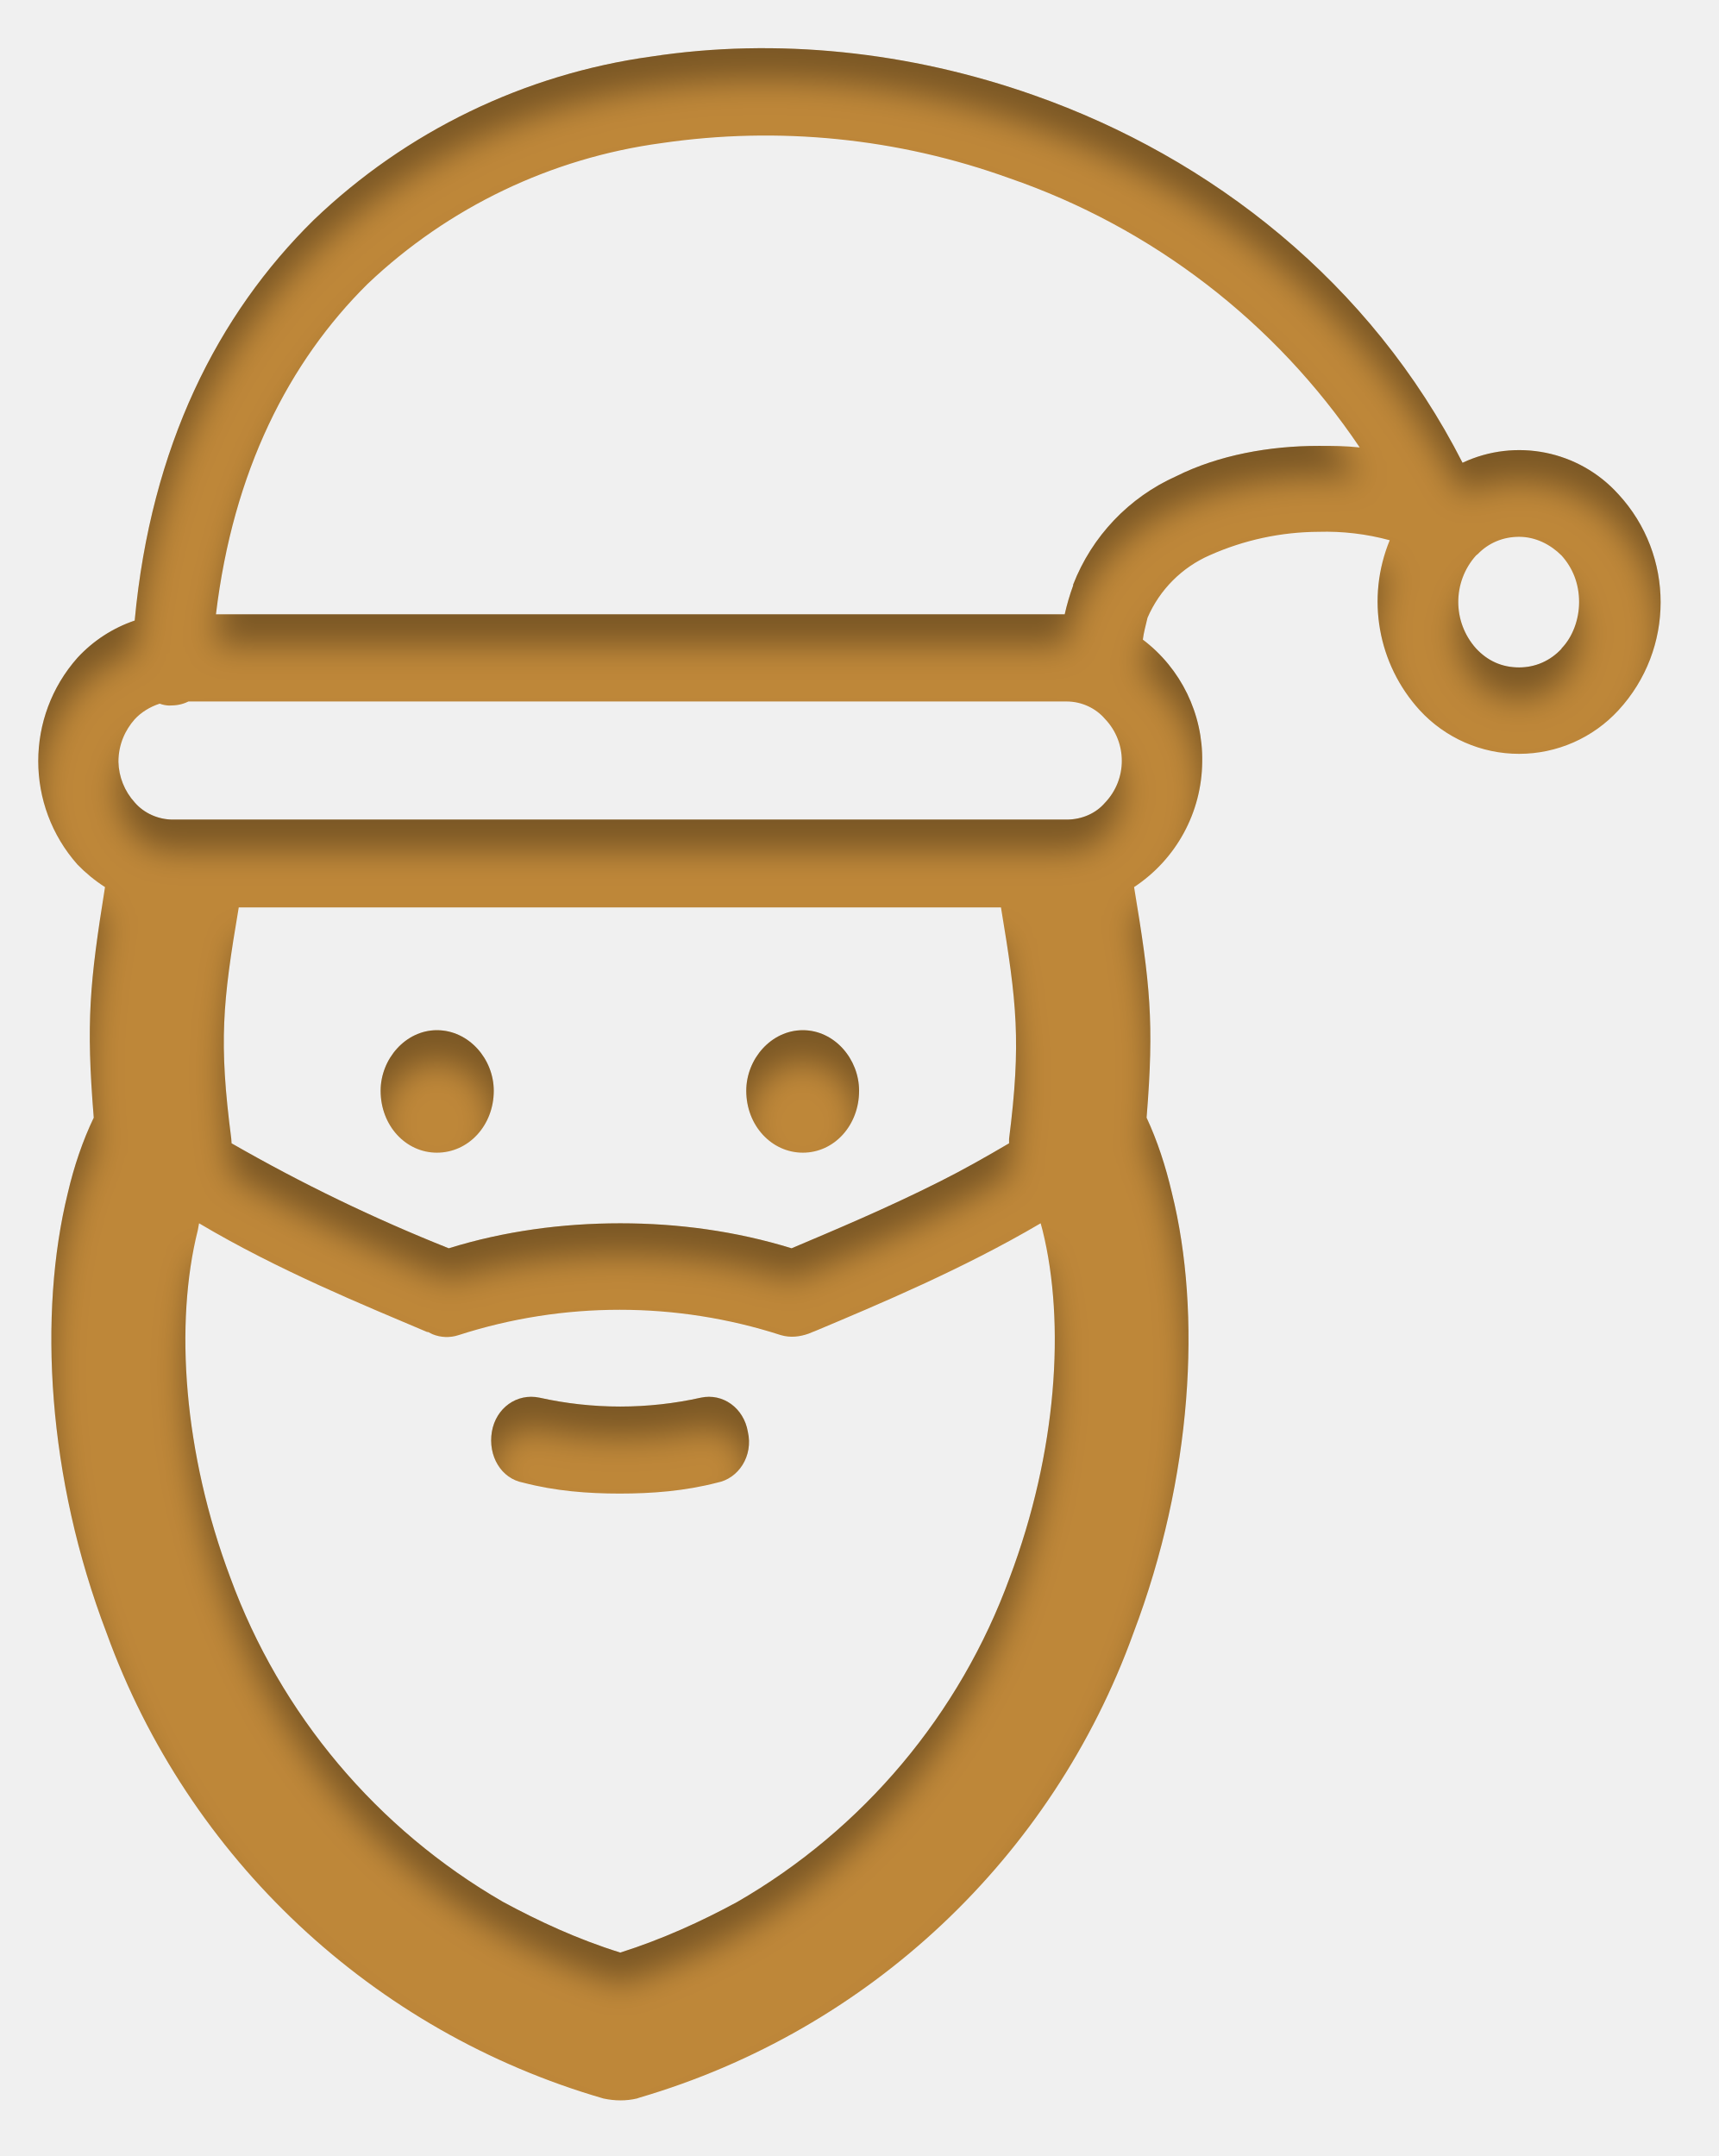
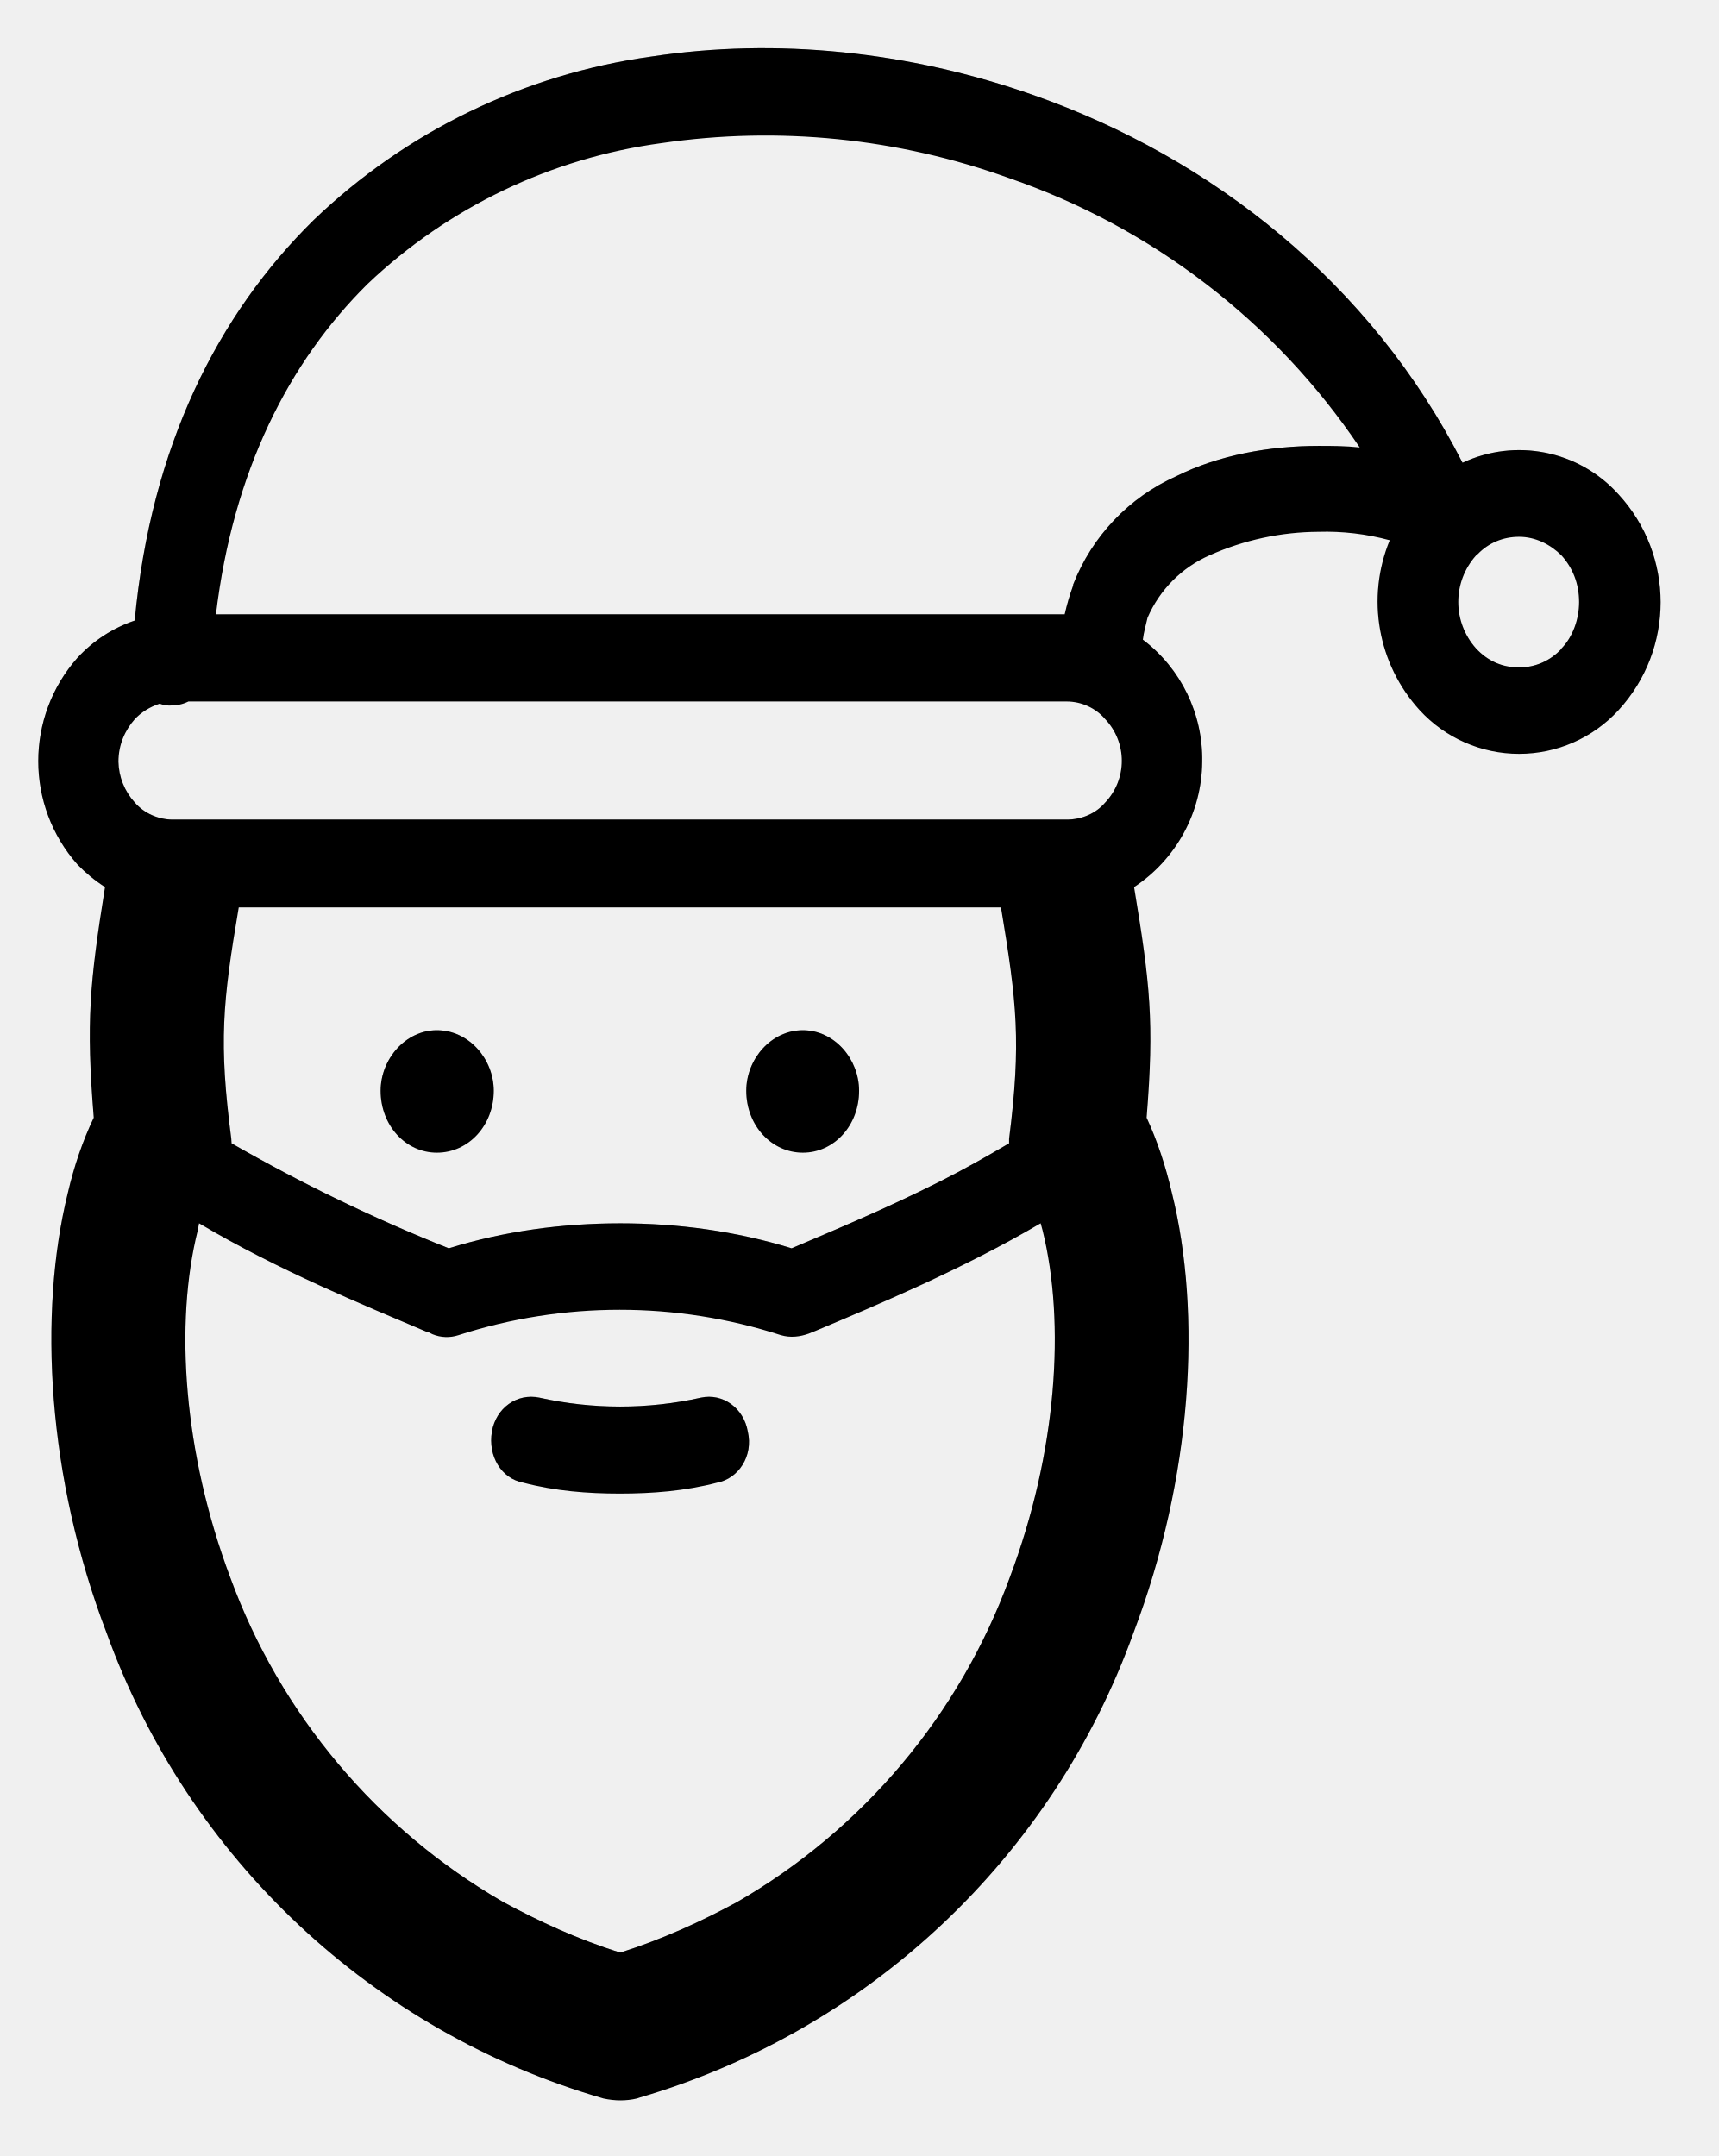
<svg xmlns="http://www.w3.org/2000/svg" xmlns:xlink="http://www.w3.org/1999/xlink" width="55" height="69" viewBox="0 0 55 69">
  <defs>
    <path id="8kxja" d="M955.43 6273.73c.7-.15 1.37.33 1.5 1.09.18.78-.3 1.5-.98 1.63-1.04.27-2.08.35-3.12.35-1.02 0-2.06-.08-3.09-.35-.7-.13-1.13-.85-1-1.63.13-.76.8-1.24 1.52-1.09a11.87 11.87 0 0 0 5.17 0zm-8.45-11.76c1.02 0 1.82.92 1.82 1.94 0 1.1-.8 1.98-1.82 1.98-1 0-1.8-.87-1.8-1.98 0-1.02.8-1.94 1.8-1.94zm11.71 0c1.01 0 1.8.92 1.8 1.94 0 1.1-.79 1.98-1.8 1.98-1 0-1.81-.87-1.81-1.98 0-1.02.8-1.94 1.81-1.94zm26.1-17.15a5.1 5.1 0 0 1 0 6.91 4.32 4.32 0 0 1-6.36 0 5.16 5.16 0 0 1-.96-5.44 7.8 7.8 0 0 0-2.28-.27 8.66 8.66 0 0 0-3.48.75 3.85 3.85 0 0 0-1.99 2c-.06.26-.12.46-.15.7a4.8 4.8 0 0 1 1.9 3.91 4.85 4.85 0 0 1-2.18 4.01c.51 3.09.65 4.31.4 7.38.34.73.61 1.55.81 2.41.96 3.86.66 9.1-1.23 14.08a23.98 23.98 0 0 1-15.8 14.87l-.09.03c-.34.08-.7.08-1.07 0a24.01 24.01 0 0 1-15.9-14.9c-1.9-4.97-2.19-10.22-1.24-14.08.2-.86.48-1.68.83-2.41-.25-3.07-.13-4.3.36-7.38a4.92 4.92 0 0 1-.88-.72 4.99 4.99 0 0 1 0-6.62 4.43 4.43 0 0 1 1.83-1.19c.52-5.58 2.66-9.8 5.73-12.82a19.46 19.46 0 0 1 10.8-5.23c4-.61 8.26-.17 12.25 1.24 5.68 2 10.78 6 13.71 11.76a4.27 4.27 0 0 1 4.98 1zm-19.48 34.67c1.51-4 1.79-8.14 1.05-11.12l-.06-.22c-2.5 1.47-5.2 2.6-7.22 3.45l-.08.03-.12.05c-.28.1-.58.14-.89.05a16.8 16.8 0 0 0-10.32 0 1.2 1.2 0 0 1-.83-.03l-.14-.07h-.03c-2-.85-4.76-1.97-7.3-3.48l-.04.22c-.75 2.98-.46 7.13 1.04 11.12a19.87 19.87 0 0 0 8.73 10.38c1.13.61 2.37 1.19 3.75 1.62 1.35-.43 2.6-1 3.74-1.62a19.84 19.84 0 0 0 8.72-10.38zm-.02-14.04c.39-3.09.25-4.36-.26-7.41h-24.39c-.52 3.05-.64 4.32-.24 7.4l.01.15a54.04 54.04 0 0 0 6.95 3.36c1.77-.55 3.64-.8 5.49-.8 1.84 0 3.7.25 5.48.8 1.37-.58 3.04-1.28 4.73-2.13.74-.37 1.5-.8 2.23-1.23zm3.07-10.76a1.94 1.94 0 0 0 0-2.68c-.29-.34-.74-.56-1.23-.56h-28.1c-.2.1-.39.13-.62.13a.93.93 0 0 1-.3-.06c-.31.1-.6.28-.8.5-.3.34-.52.8-.52 1.36a2 2 0 0 0 .52 1.3c.3.35.76.55 1.22.55h28.6c.49 0 .94-.2 1.23-.54zm6.83-11.42c.43 0 .86 0 1.32.05a22.27 22.27 0 0 0-11.22-8.62 22.97 22.97 0 0 0-11.12-1.12 16.95 16.95 0 0 0-9.4 4.5c-2.53 2.5-4.31 6-4.86 10.58h27.16c.07-.31.16-.62.27-.92v-.03a6.3 6.3 0 0 1 3.3-3.47c1.36-.68 3-.97 4.55-.97zm7.78 6.48c.35-.36.56-.92.56-1.48 0-.6-.21-1.1-.56-1.49-.36-.36-.84-.6-1.36-.6-.52 0-.98.2-1.32.55l-.06.05a2.23 2.23 0 0 0 0 2.97c.37.4.83.61 1.38.61.52 0 1-.21 1.36-.6z" />
    <path id="8kxjb" d="M933 6299v-71h55v71zm22.43-24.27a12.25 12.25 0 0 1-5.17 0c-.72-.15-1.39.33-1.52 1.09-.13.78.3 1.5 1 1.63 1.03.27 2.07.35 3.09.35 1.04 0 2.08-.08 3.12-.35.68-.13 1.16-.85.99-1.63-.14-.76-.81-1.24-1.51-1.09zm-10.25-9.82c0 1.1.8 1.98 1.8 1.98 1.02 0 1.82-.87 1.82-1.98 0-1.02-.8-1.94-1.82-1.94-1 0-1.8.92-1.8 1.94zm11.7 0c0 1.1.8 1.98 1.81 1.98s1.8-.87 1.8-1.98c0-1.02-.79-1.94-1.8-1.94-1 0-1.81.92-1.81 1.94zm27.9-19.1a4.27 4.27 0 0 0-4.98-1 24.36 24.36 0 0 0-13.71-11.76 25.58 25.58 0 0 0-12.25-1.24 19.46 19.46 0 0 0-10.8 5.23c-3.07 3.02-5.21 7.24-5.73 12.82-.7.25-1.34.65-1.83 1.19a4.93 4.93 0 0 0 .88 7.34c-.49 3.09-.6 4.31-.36 7.38-.35.73-.63 1.55-.83 2.41-.95 3.86-.65 9.1 1.24 14.08a24.01 24.01 0 0 0 15.9 14.9c.37.08.73.08 1.07 0l.1-.03a23.98 23.98 0 0 0 15.8-14.87c1.88-4.97 2.18-10.22 1.22-14.08-.2-.86-.47-1.68-.8-2.41.24-3.07.1-4.3-.4-7.38.33-.21.64-.44.88-.72a4.85 4.85 0 0 0 1.28-3.29 4.8 4.8 0 0 0-1.89-3.9c.03-.25.1-.45.15-.7a3.85 3.85 0 0 1 1.99-2.01 8.66 8.66 0 0 1 3.48-.75 7.8 7.8 0 0 1 2.28.27 5.16 5.16 0 0 0 .96 5.45 4.32 4.32 0 0 0 6.35 0 5.1 5.1 0 0 0 0-6.91zm-28.2 45.06c-1.12.61-2.38 1.19-3.73 1.62-1.38-.43-2.62-1-3.75-1.62a19.87 19.87 0 0 1-8.73-10.38c-1.5-4-1.8-8.14-1.04-11.12l.04-.22c2.54 1.5 5.3 2.63 7.3 3.48h.03l.14.07c.28.12.58.12.83.03a17.07 17.07 0 0 1 10.32 0c.3.09.61.05.89-.05l.12-.05.08-.03c2.03-.86 4.72-1.98 7.22-3.45l.06.22c.74 2.98.46 7.13-1.05 11.12a19.84 19.84 0 0 1-8.72 10.38zm8.71-24.28c-.73.43-1.5.86-2.23 1.23-1.7.85-3.36 1.55-4.73 2.13-1.77-.55-3.64-.8-5.48-.8-1.85 0-3.72.25-5.49.8a54.04 54.04 0 0 1-6.95-3.36l-.01-.14c-.4-3.09-.28-4.36.24-7.41h24.4c.5 3.05.64 4.32.25 7.4zm1.84-10.36h-28.6c-.46 0-.91-.2-1.22-.54a2 2 0 0 1-.52-1.3c0-.57.22-1.03.52-1.38.2-.21.49-.4.8-.5.09.04.2.07.3.07.23 0 .43-.03.61-.13h28.1c.5 0 .95.22 1.24.56a1.94 1.94 0 0 1 0 2.67c-.29.35-.74.55-1.23.55zm8.06-11.96c-1.56 0-3.2.3-4.55.97a6.3 6.3 0 0 0-3.3 3.47v.03c-.1.3-.2.61-.27.92H939.9c.55-4.58 2.33-8.08 4.85-10.57a16.95 16.95 0 0 1 9.41-4.51c3.64-.56 7.5-.16 11.12 1.12 4.46 1.59 8.51 4.5 11.22 8.62-.46-.05-.9-.05-1.32-.05zm6.42 7.1c-.55 0-1.01-.22-1.38-.62a2.23 2.23 0 0 1 0-2.97l.06-.05c.34-.34.8-.54 1.32-.54s1 .23 1.36.6c.35.37.56.88.56 1.48 0 .56-.21 1.12-.56 1.48-.36.4-.84.61-1.36.61z" />
    <filter id="8kxjc" width="200%" height="200%" x="-50%" y="-50%">
      <feGaussianBlur in="SourceGraphic" result="FeGaussianBlur1032Out" stdDeviation="0.5 0.5" />
    </filter>
    <mask id="8kxjd">
      <use fill="#fff" xlink:href="#8kxja" />
    </mask>
  </defs>
  <g>
    <g transform="translate(-933 -6229)">
-       <use fill="#be8739" xlink:href="#8kxja" />
+       <use fill="currentColor" xlink:href="#8kxja" />
      <use fill-opacity=".35" stroke="#000" stroke-opacity=".35" stroke-width="0" filter="url(#8kxjc)" mask="url(&quot;#8kxjd&quot;)" xlink:href="#8kxjb" />
    </g>
  </g>
</svg>
